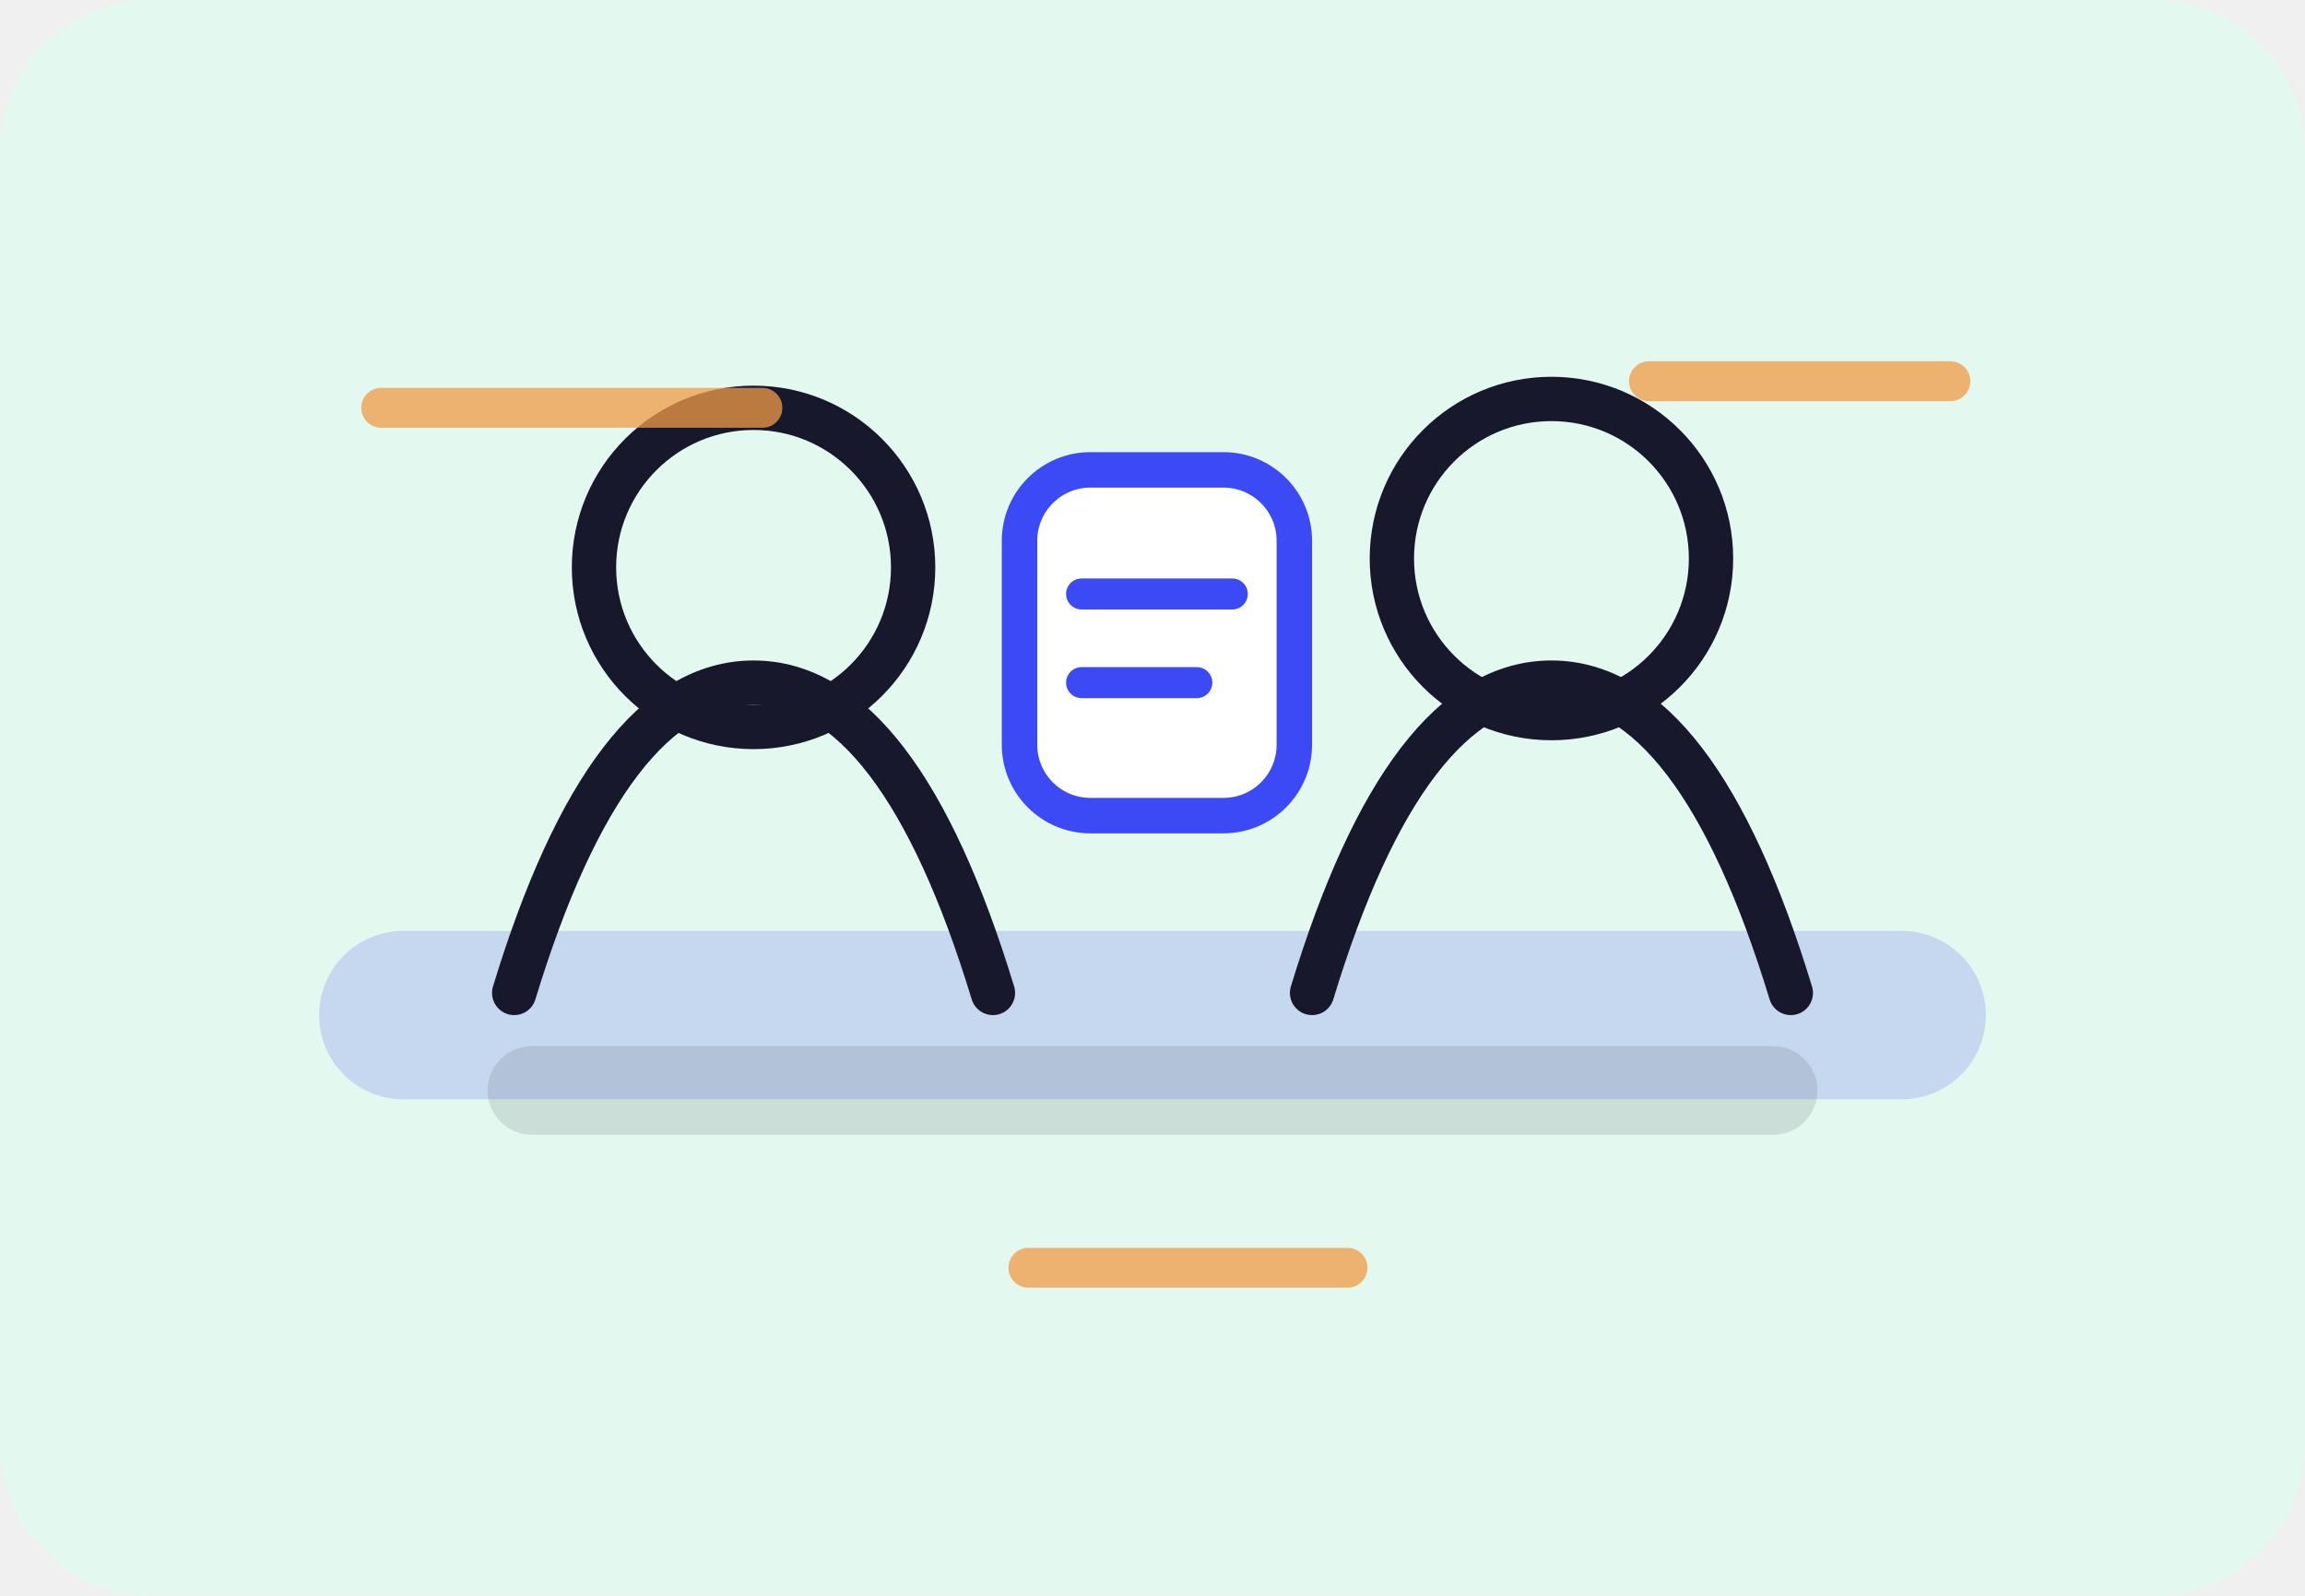
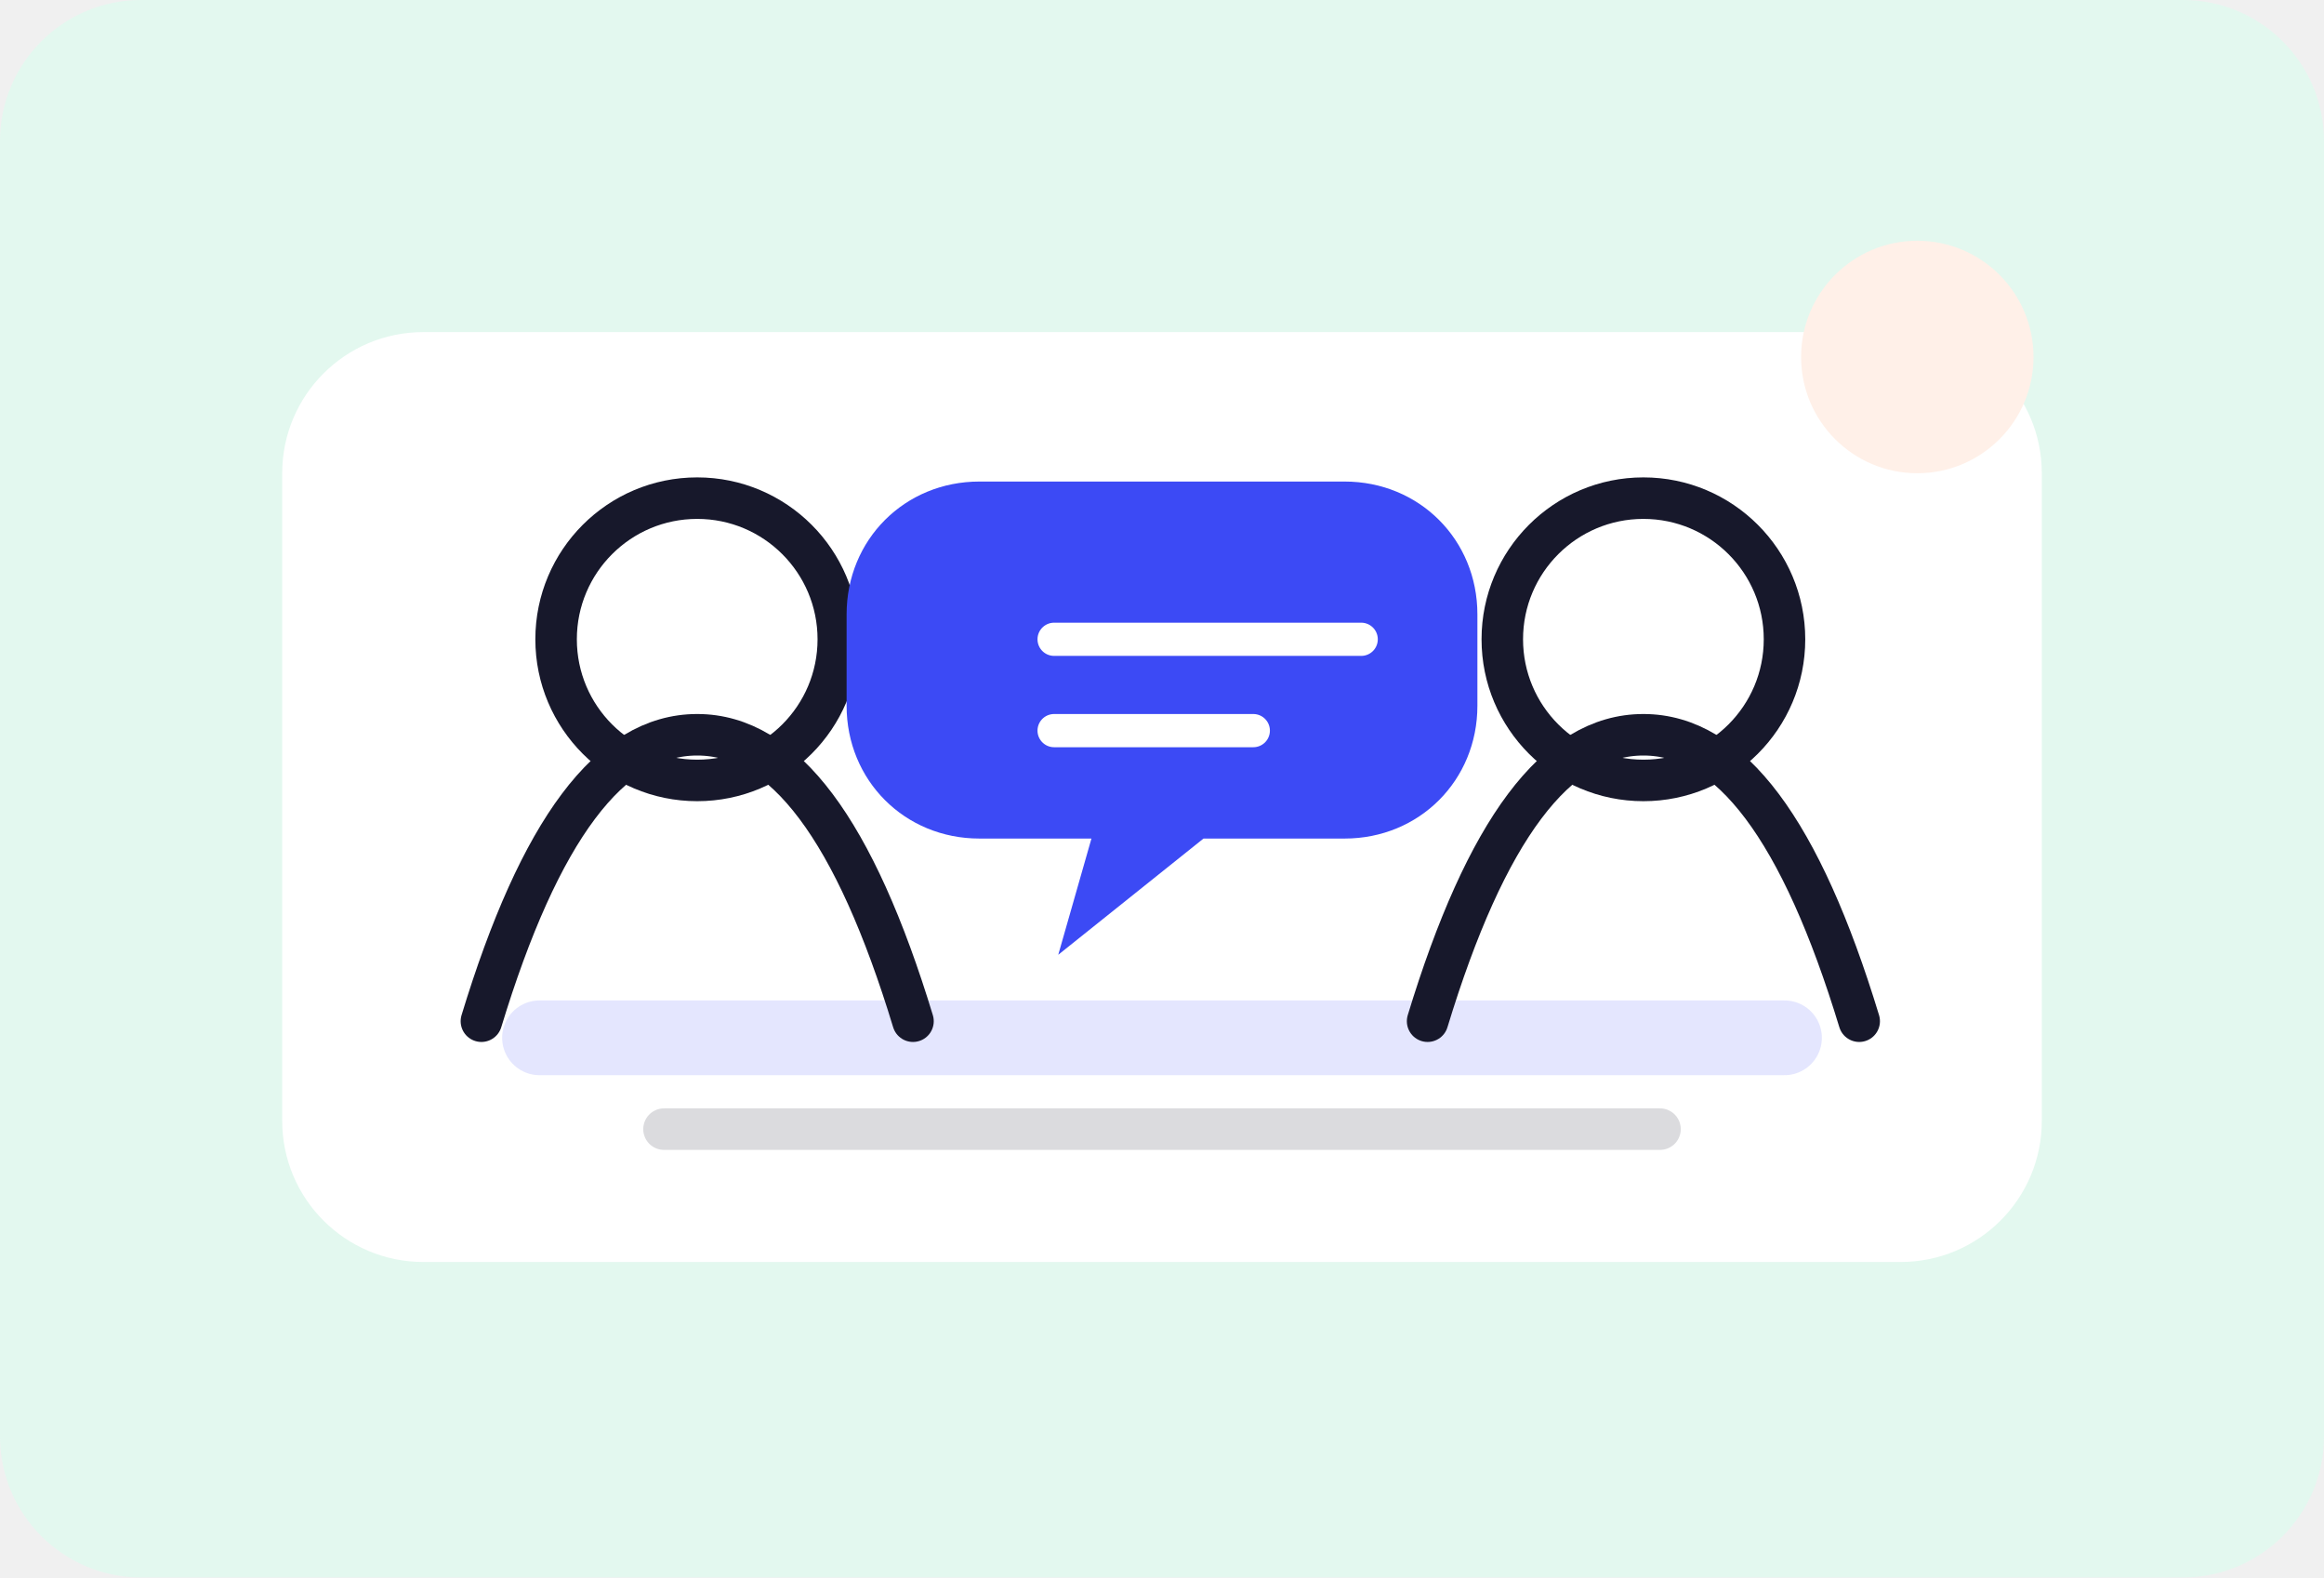
- <svg xmlns="http://www.w3.org/2000/svg" viewBox="0 0 520 360" role="img" aria-label="Adults meeting at a cafe table">
-   <rect width="520" height="360" rx="34" fill="#E3F8EF" />
-   <rect x="72" y="210" width="376" height="38" rx="19" fill="#3C4AF5" opacity=".18" />
-   <rect x="110" y="236" width="300" height="20" rx="10" fill="#17182B" opacity=".12" />
+ <svg xmlns="http://www.w3.org/2000/svg" viewBox="0 0 560 380" role="img" aria-label="Adults practicing a first meeting at a cafe">
+   <rect width="560" height="380" rx="34" fill="#E3F8EF" />
+   <rect x="68" y="80" width="424" height="224" rx="34" fill="#fff" />
+   <path d="M130 250h300" stroke="#3C4AF5" stroke-width="18" stroke-linecap="round" opacity=".14" />
+   <path d="M160 272h240" stroke="#17182B" stroke-width="10" stroke-linecap="round" opacity=".16" />
  <g fill="none" stroke="#17182B" stroke-linecap="round" stroke-linejoin="round" stroke-width="10">
-     <circle cx="170" cy="128" r="36" />
-     <path d="M116 224c14-46 32-70 54-70s40 24 54 70" />
-     <circle cx="350" cy="126" r="36" />
-     <path d="M296 224c14-46 32-70 54-70s40 24 54 70" />
+     <circle cx="168" cy="154" r="34" />
+     <path d="M116 246c14-46 31-69 52-69s38 23 52 69" />
+     <circle cx="396" cy="154" r="34" />
+     <path d="M344 246c14-46 31-69 52-69s38 23 52 69" />
  </g>
-   <rect x="230" y="106" width="62" height="78" rx="16" fill="#fff" stroke="#3C4AF5" stroke-width="8" />
-   <path d="M244 134h34M244 154h26" stroke="#3C4AF5" stroke-width="7" stroke-linecap="round" />
-   <path d="M86 92h86M372 86h68M232 286h72" stroke="#F19B45" stroke-width="9" stroke-linecap="round" opacity=".75" />
+   <path d="M236 116h88c18 0 32 14 32 32v22c0 18-14 32-32 32h-34l-35 28 8-28h-27c-18 0-32-14-32-32v-22c0-18 14-32 32-32z" fill="#3C4AF5" />
+   <path d="M254 154h74M254 176h48" stroke="#fff" stroke-width="8" stroke-linecap="round" />
+   <circle cx="462" cy="86" r="28" fill="#FFF0E8" />
</svg>
